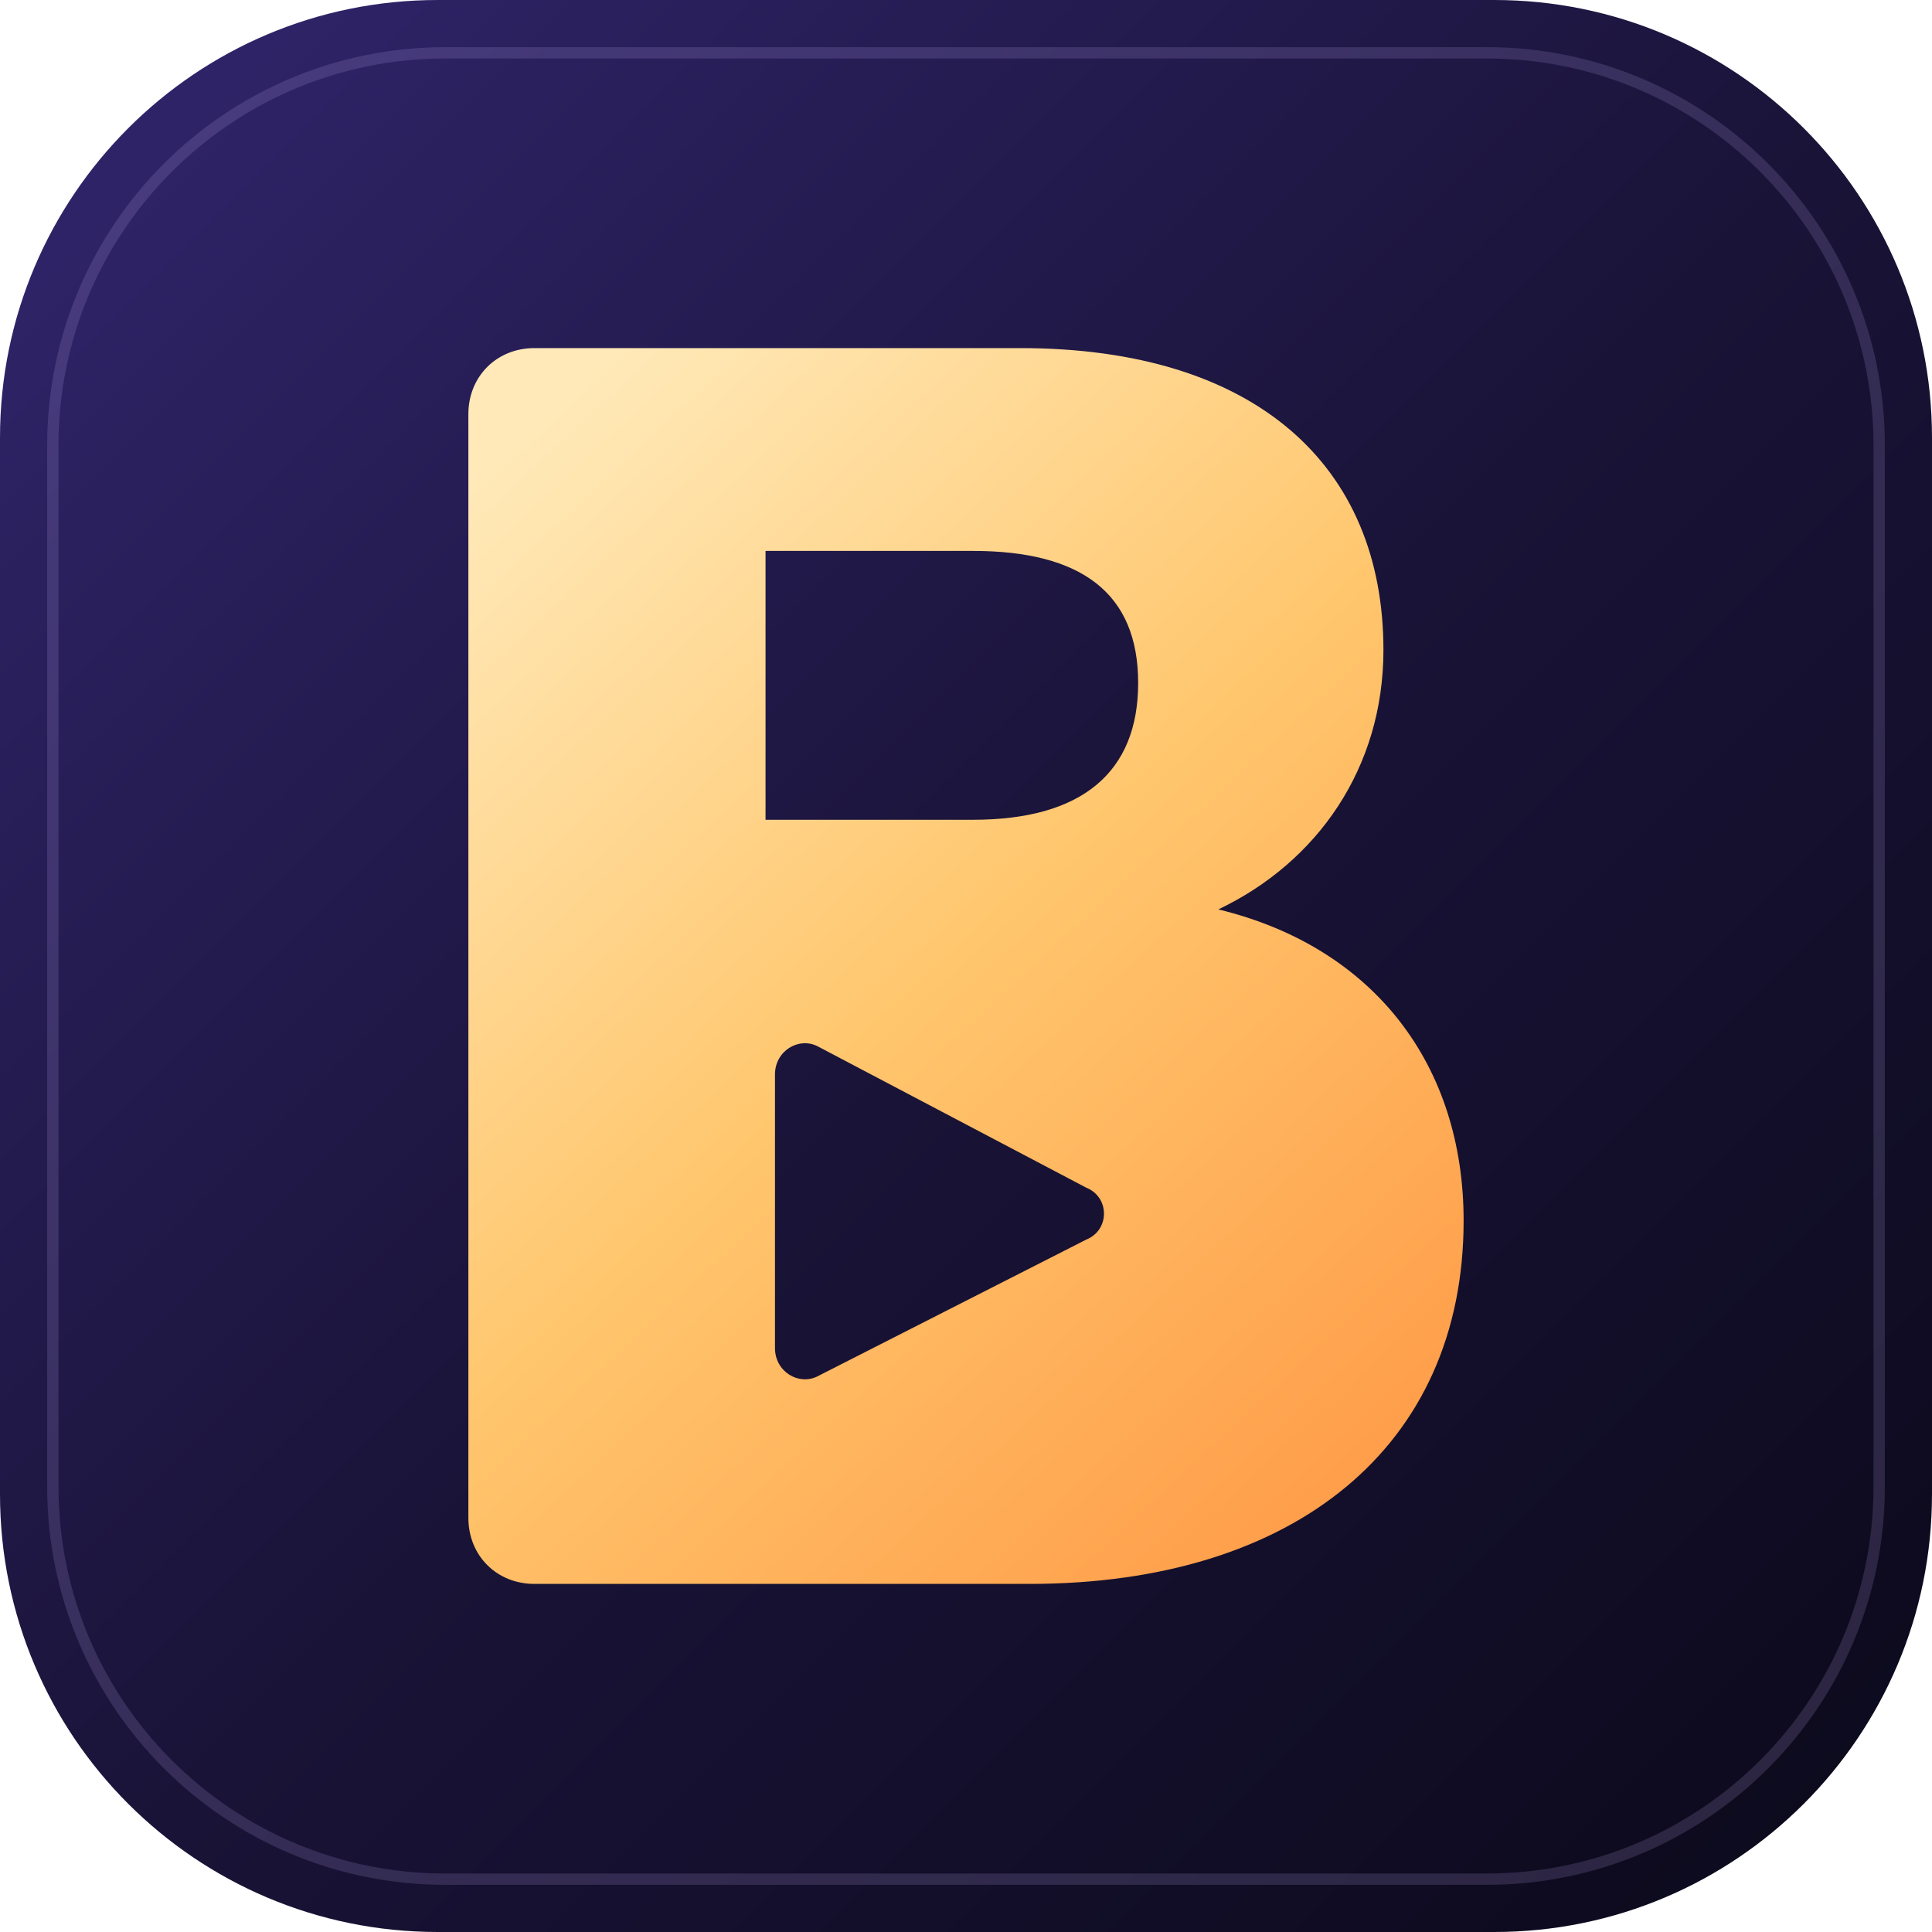
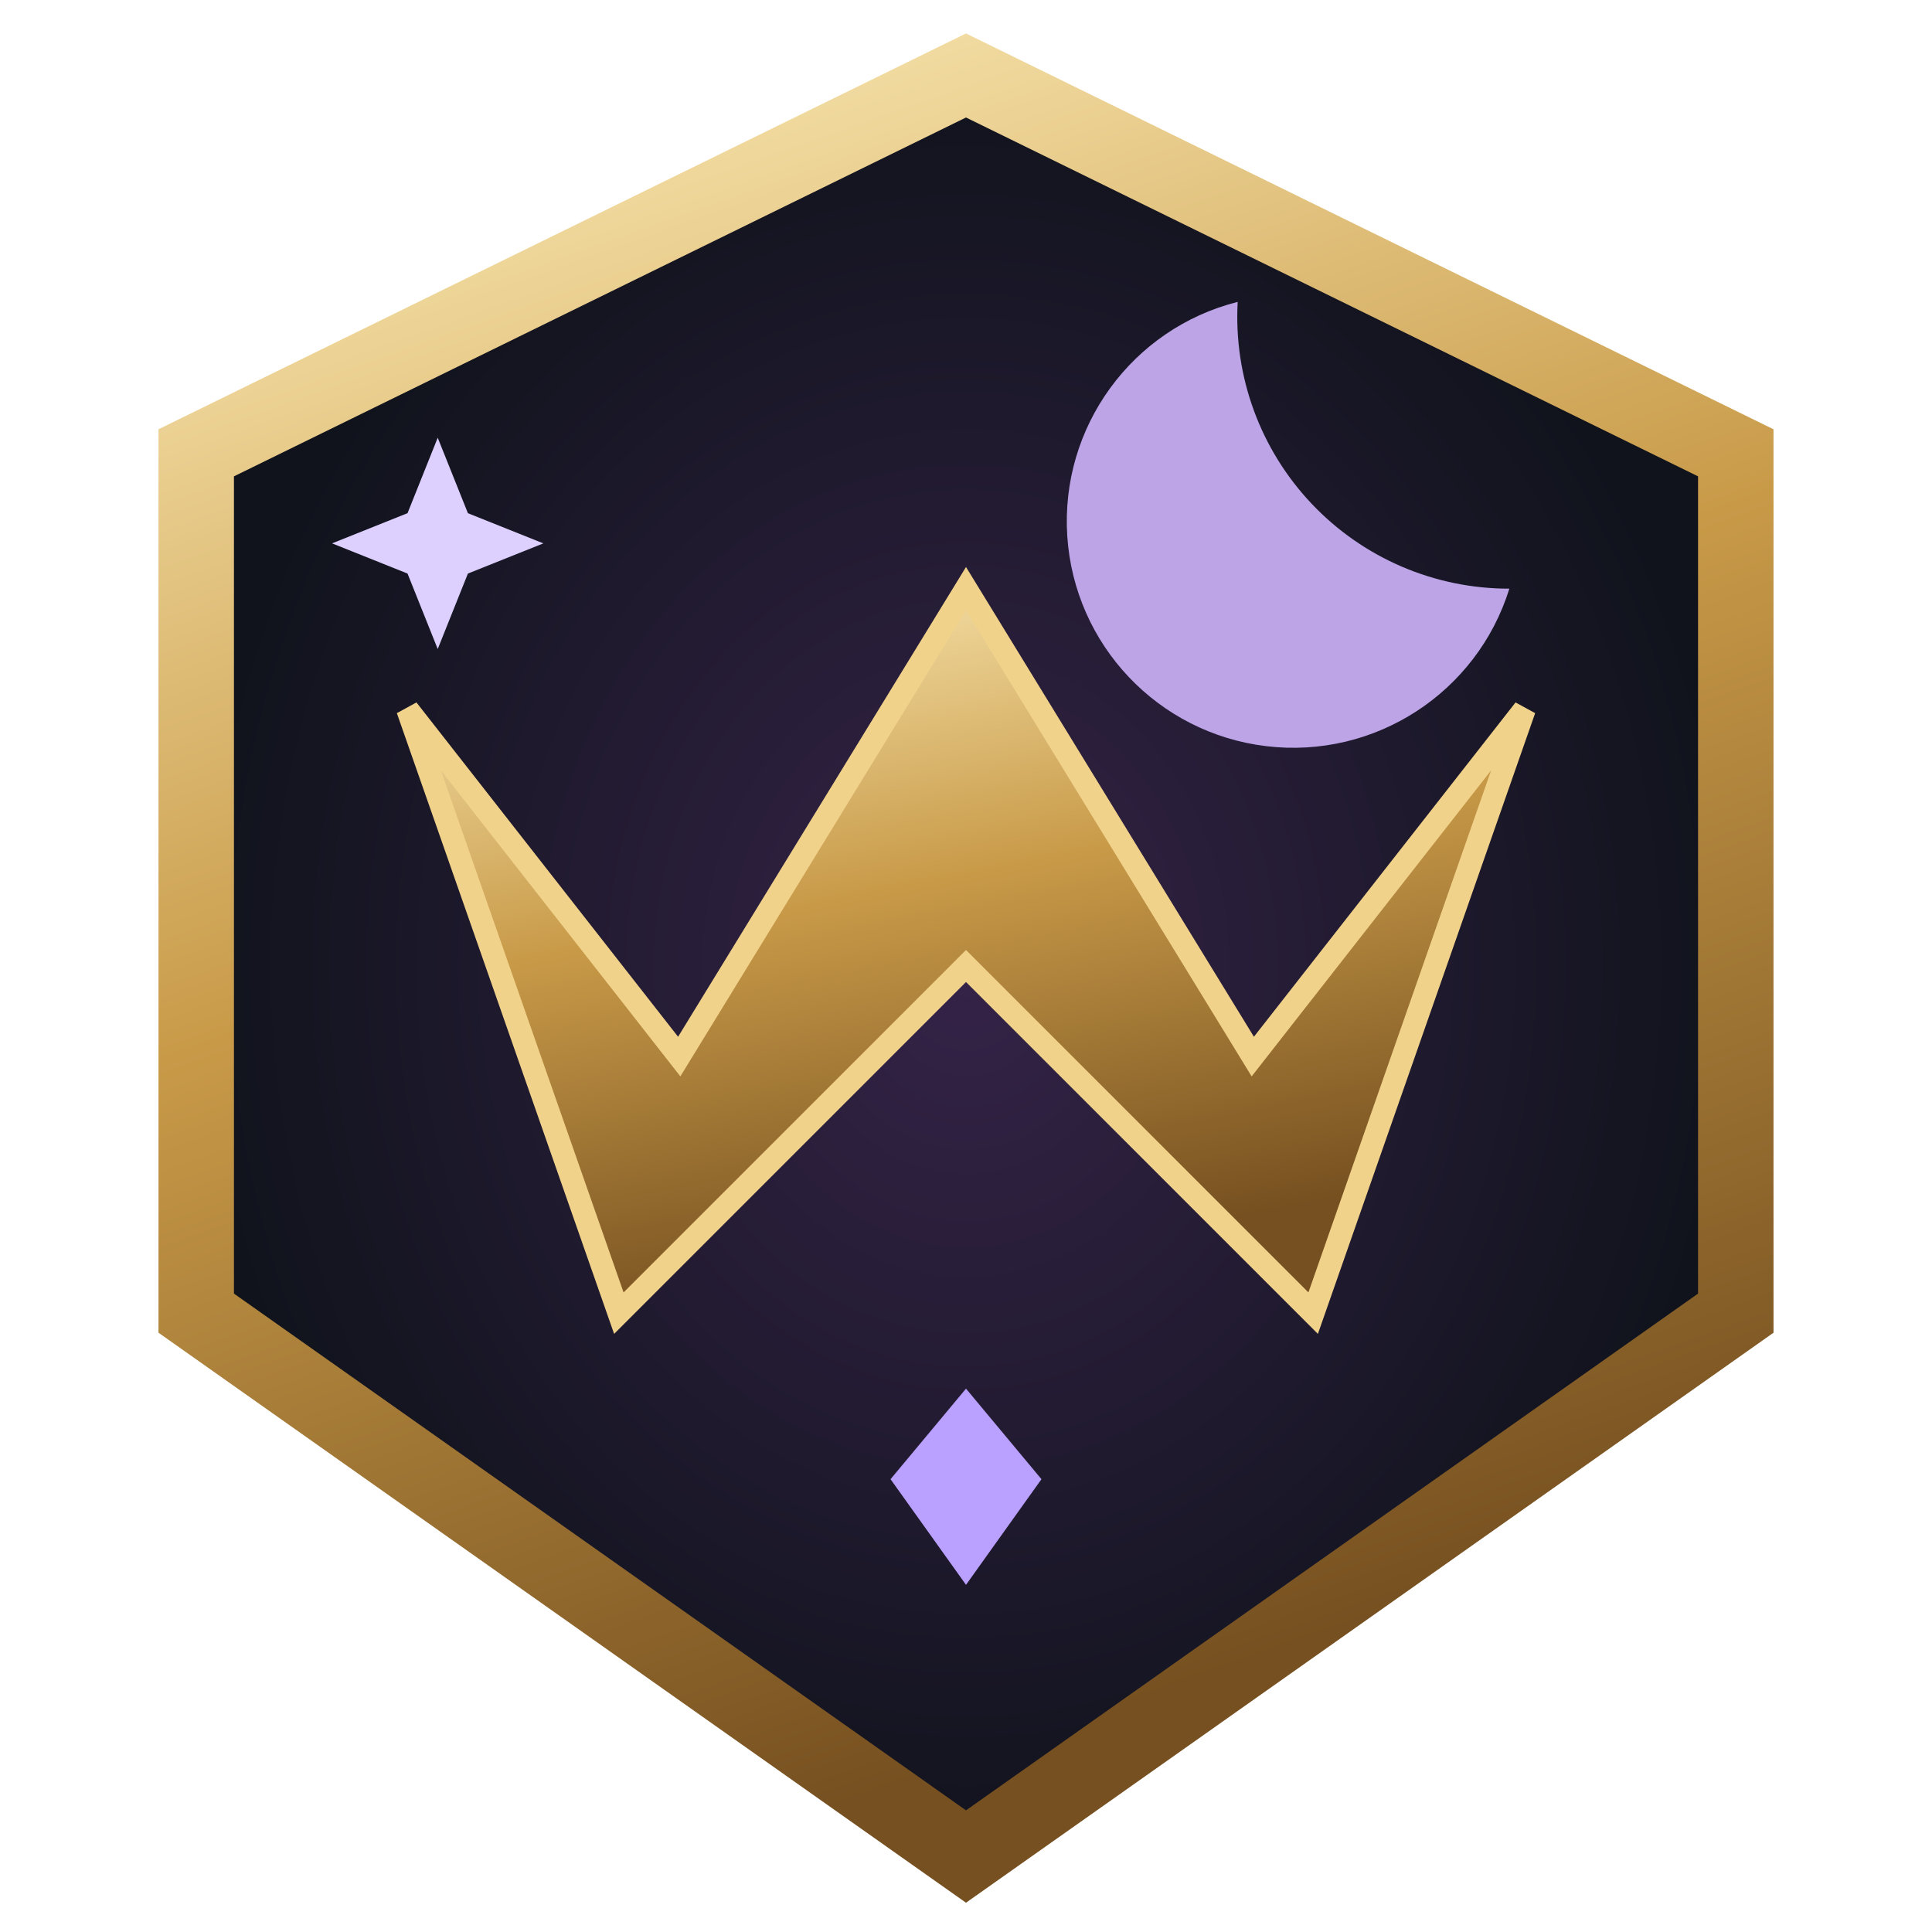
- <svg xmlns="http://www.w3.org/2000/svg" viewBox="0 0 512 512">
+ <svg xmlns="http://www.w3.org/2000/svg" viewBox="0 0 128 128">
  <defs>
-     <linearGradient id="surface" x1="0" y1="0" x2="1" y2="1">
-       <stop stop-color="#32266f" />
-       <stop offset=".52" stop-color="#191337" />
-       <stop offset="1" stop-color="#0b091a" />
+     <linearGradient id="gold" x2=".3" y2="1">
+       <stop stop-color="#fff0bd" />
+       <stop offset=".5" stop-color="#c89a48" />
+       <stop offset="1" stop-color="#765020" />
    </linearGradient>
-     <linearGradient id="mark" x1=".15" y1="0" x2=".9" y2="1">
-       <stop stop-color="#ffe9b8" />
-       <stop offset=".48" stop-color="#ffc66d" />
-       <stop offset="1" stop-color="#ff9946" />
-     </linearGradient>
+     <radialGradient id="night">
+       <stop stop-color="#352348" />
+       <stop offset="1" stop-color="#10131c" />
+     </radialGradient>
  </defs>
-   <rect width="512" height="512" rx="116" fill="url(#surface)" />
-   <rect x="14" y="14" width="484" height="484" rx="104" fill="none" stroke="#cbb8ff" stroke-opacity=".16" stroke-width="3" />
-   <path transform="translate(256 256) scale(1.25) translate(-244.5 -242)" fill="url(#mark)" fill-rule="evenodd" d="M153 111h103c50 0 77 25 77 64 0 25-14 45-35 55 33 8 52 33 52 66 0 48-36 77-92 77H153c-8 0-14-6-14-14V125c0-8 6-14 14-14zm49 43v57h44c23 0 35-10 35-29s-12-28-35-28zm11 105c-4-2-9 1-9 6v58c0 5 5 8 9 6l57-29c5-2 5-9 0-11z" />
+   <path d="M64 5 115 30v57l-51 36L13 87V30Z" fill="url(#night)" stroke="url(#gold)" stroke-width="5" />
+   <path d="M27 47 41 87l23-23 23 23 14-40-18 23-19-31-19 31Z" fill="url(#gold)" stroke="#f1d28b" stroke-width="1.5" />
+   <path d="M82 20a15 15 0 1 0 18 19A18 18 0 0 1 82 20Z" fill="#bca4e6" />
+   <path d="m29 29 2 5 5 2-5 2-2 5-2-5-5-2 5-2Z" fill="#ddd0ff" />
+   <path d="m64 92 5 6-5 7-5-7Z" fill="#baa0ff" />
</svg>
